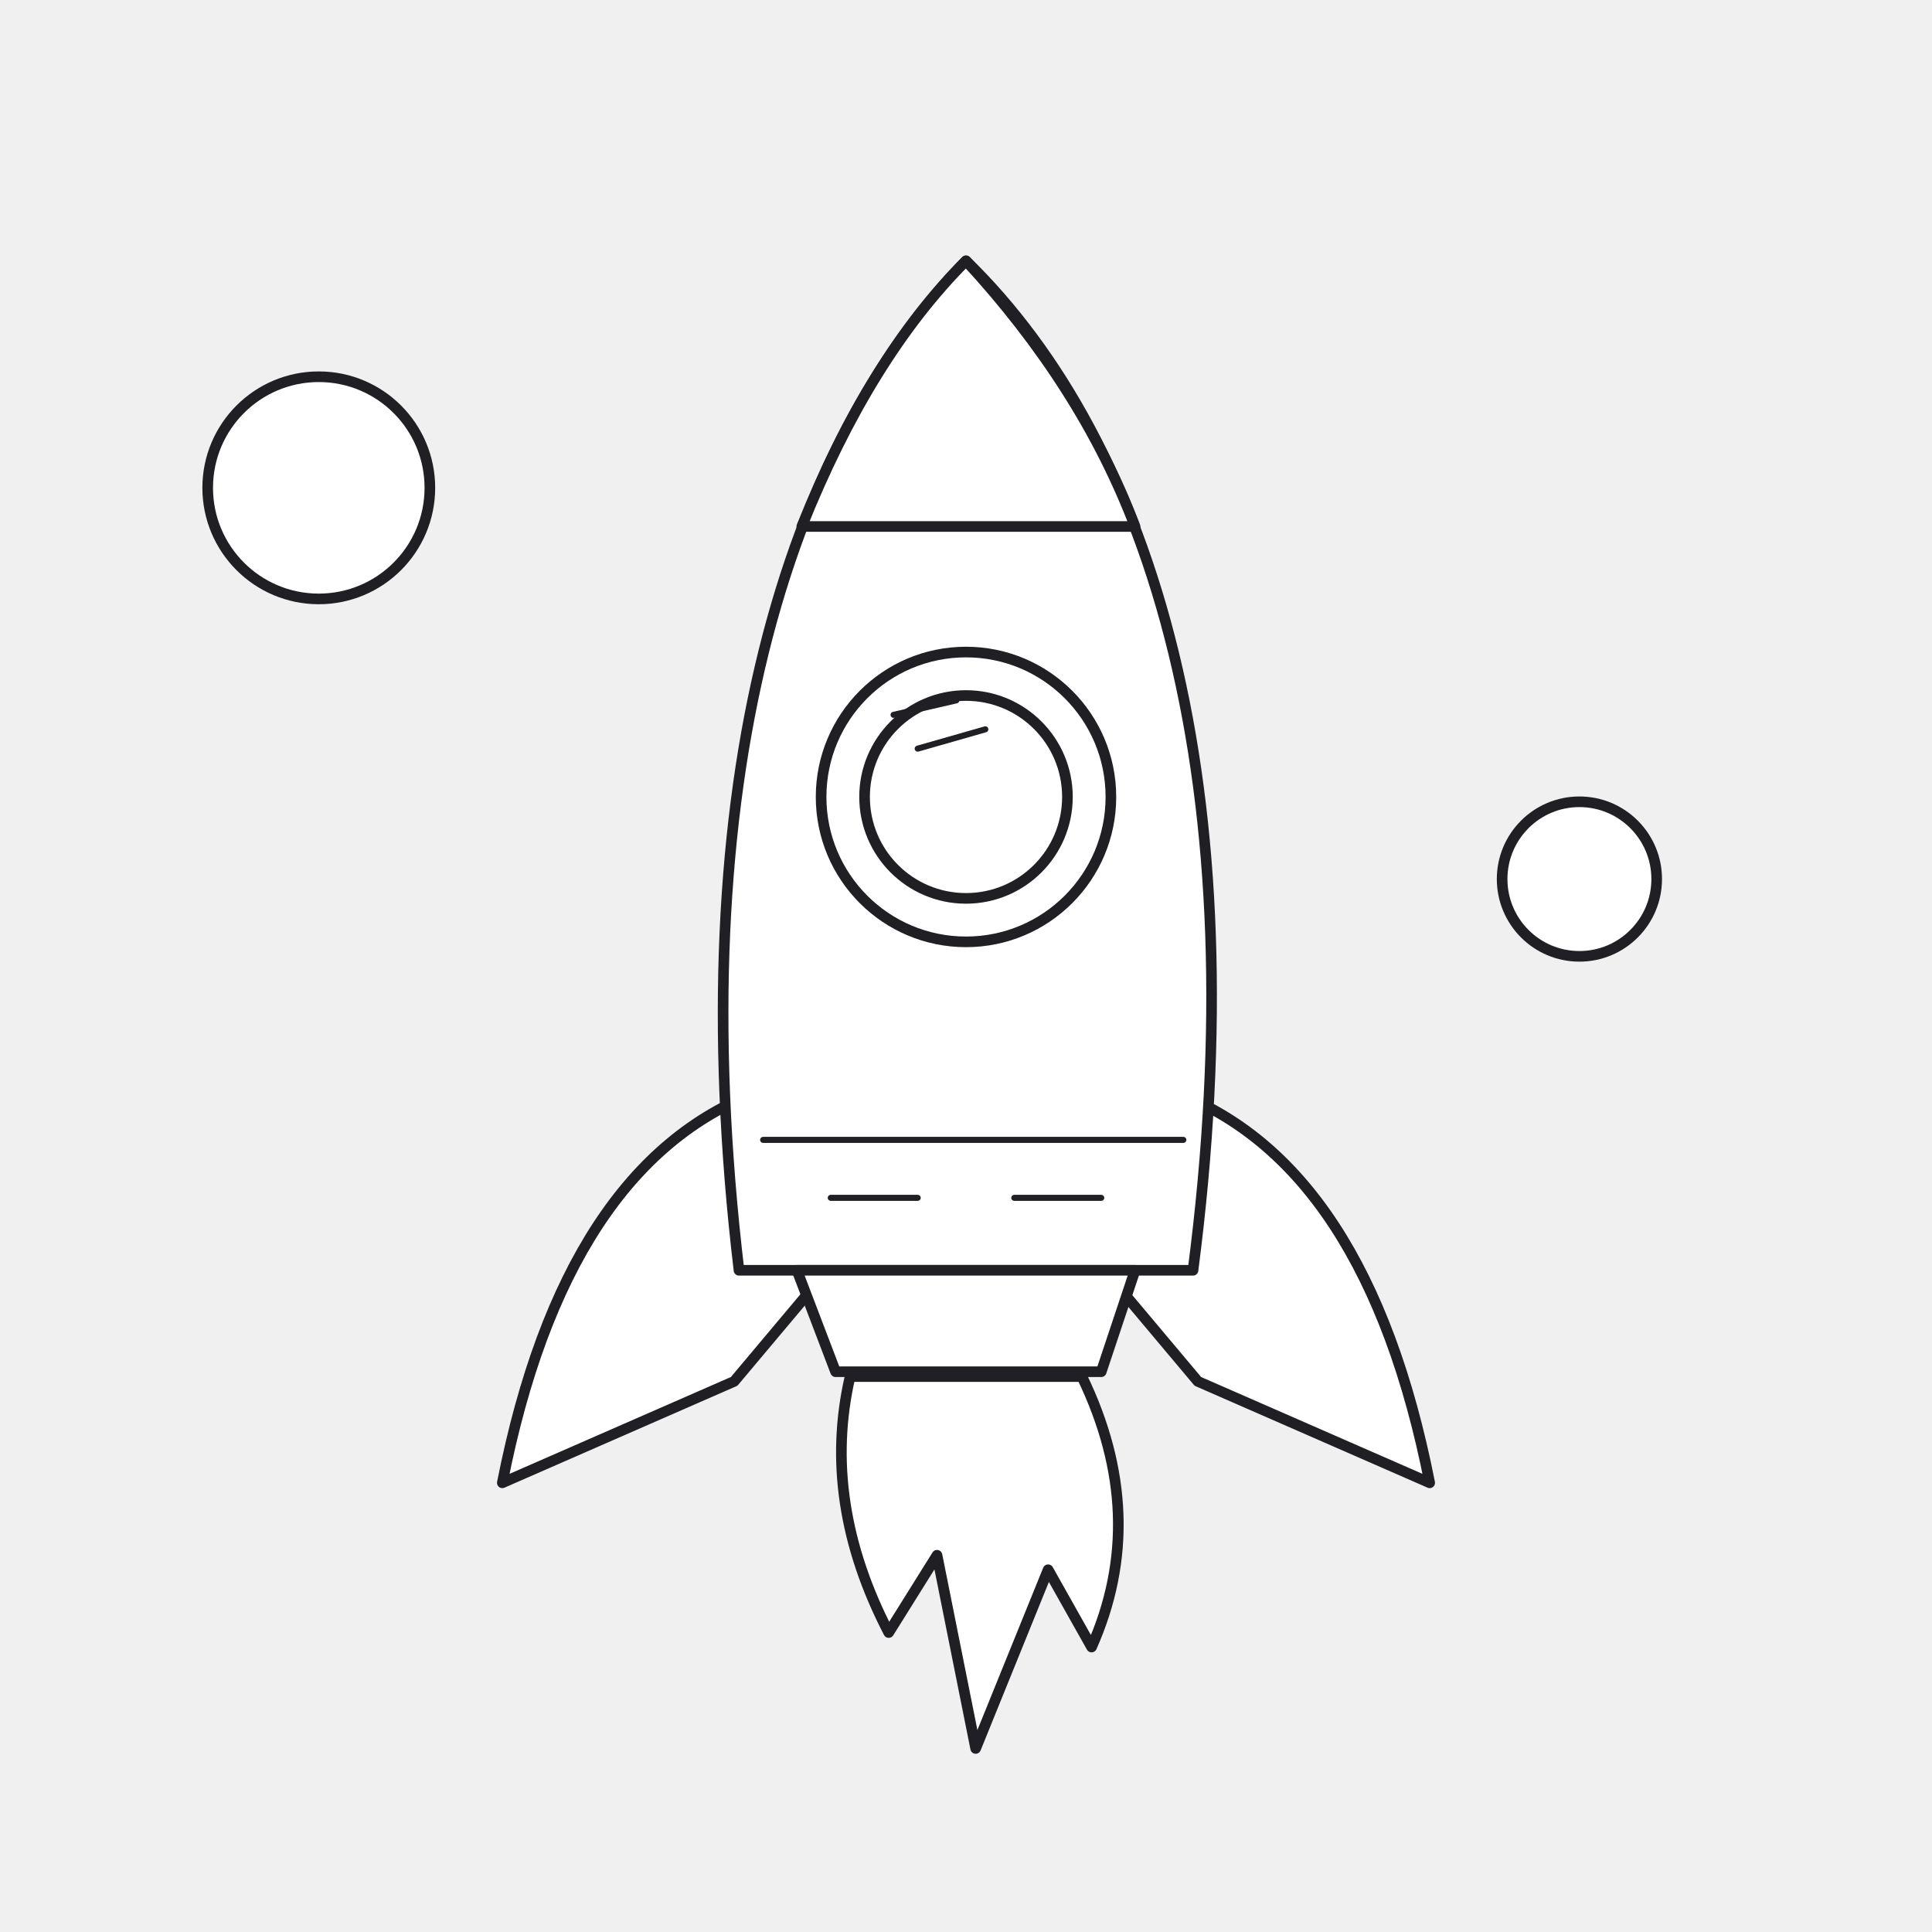
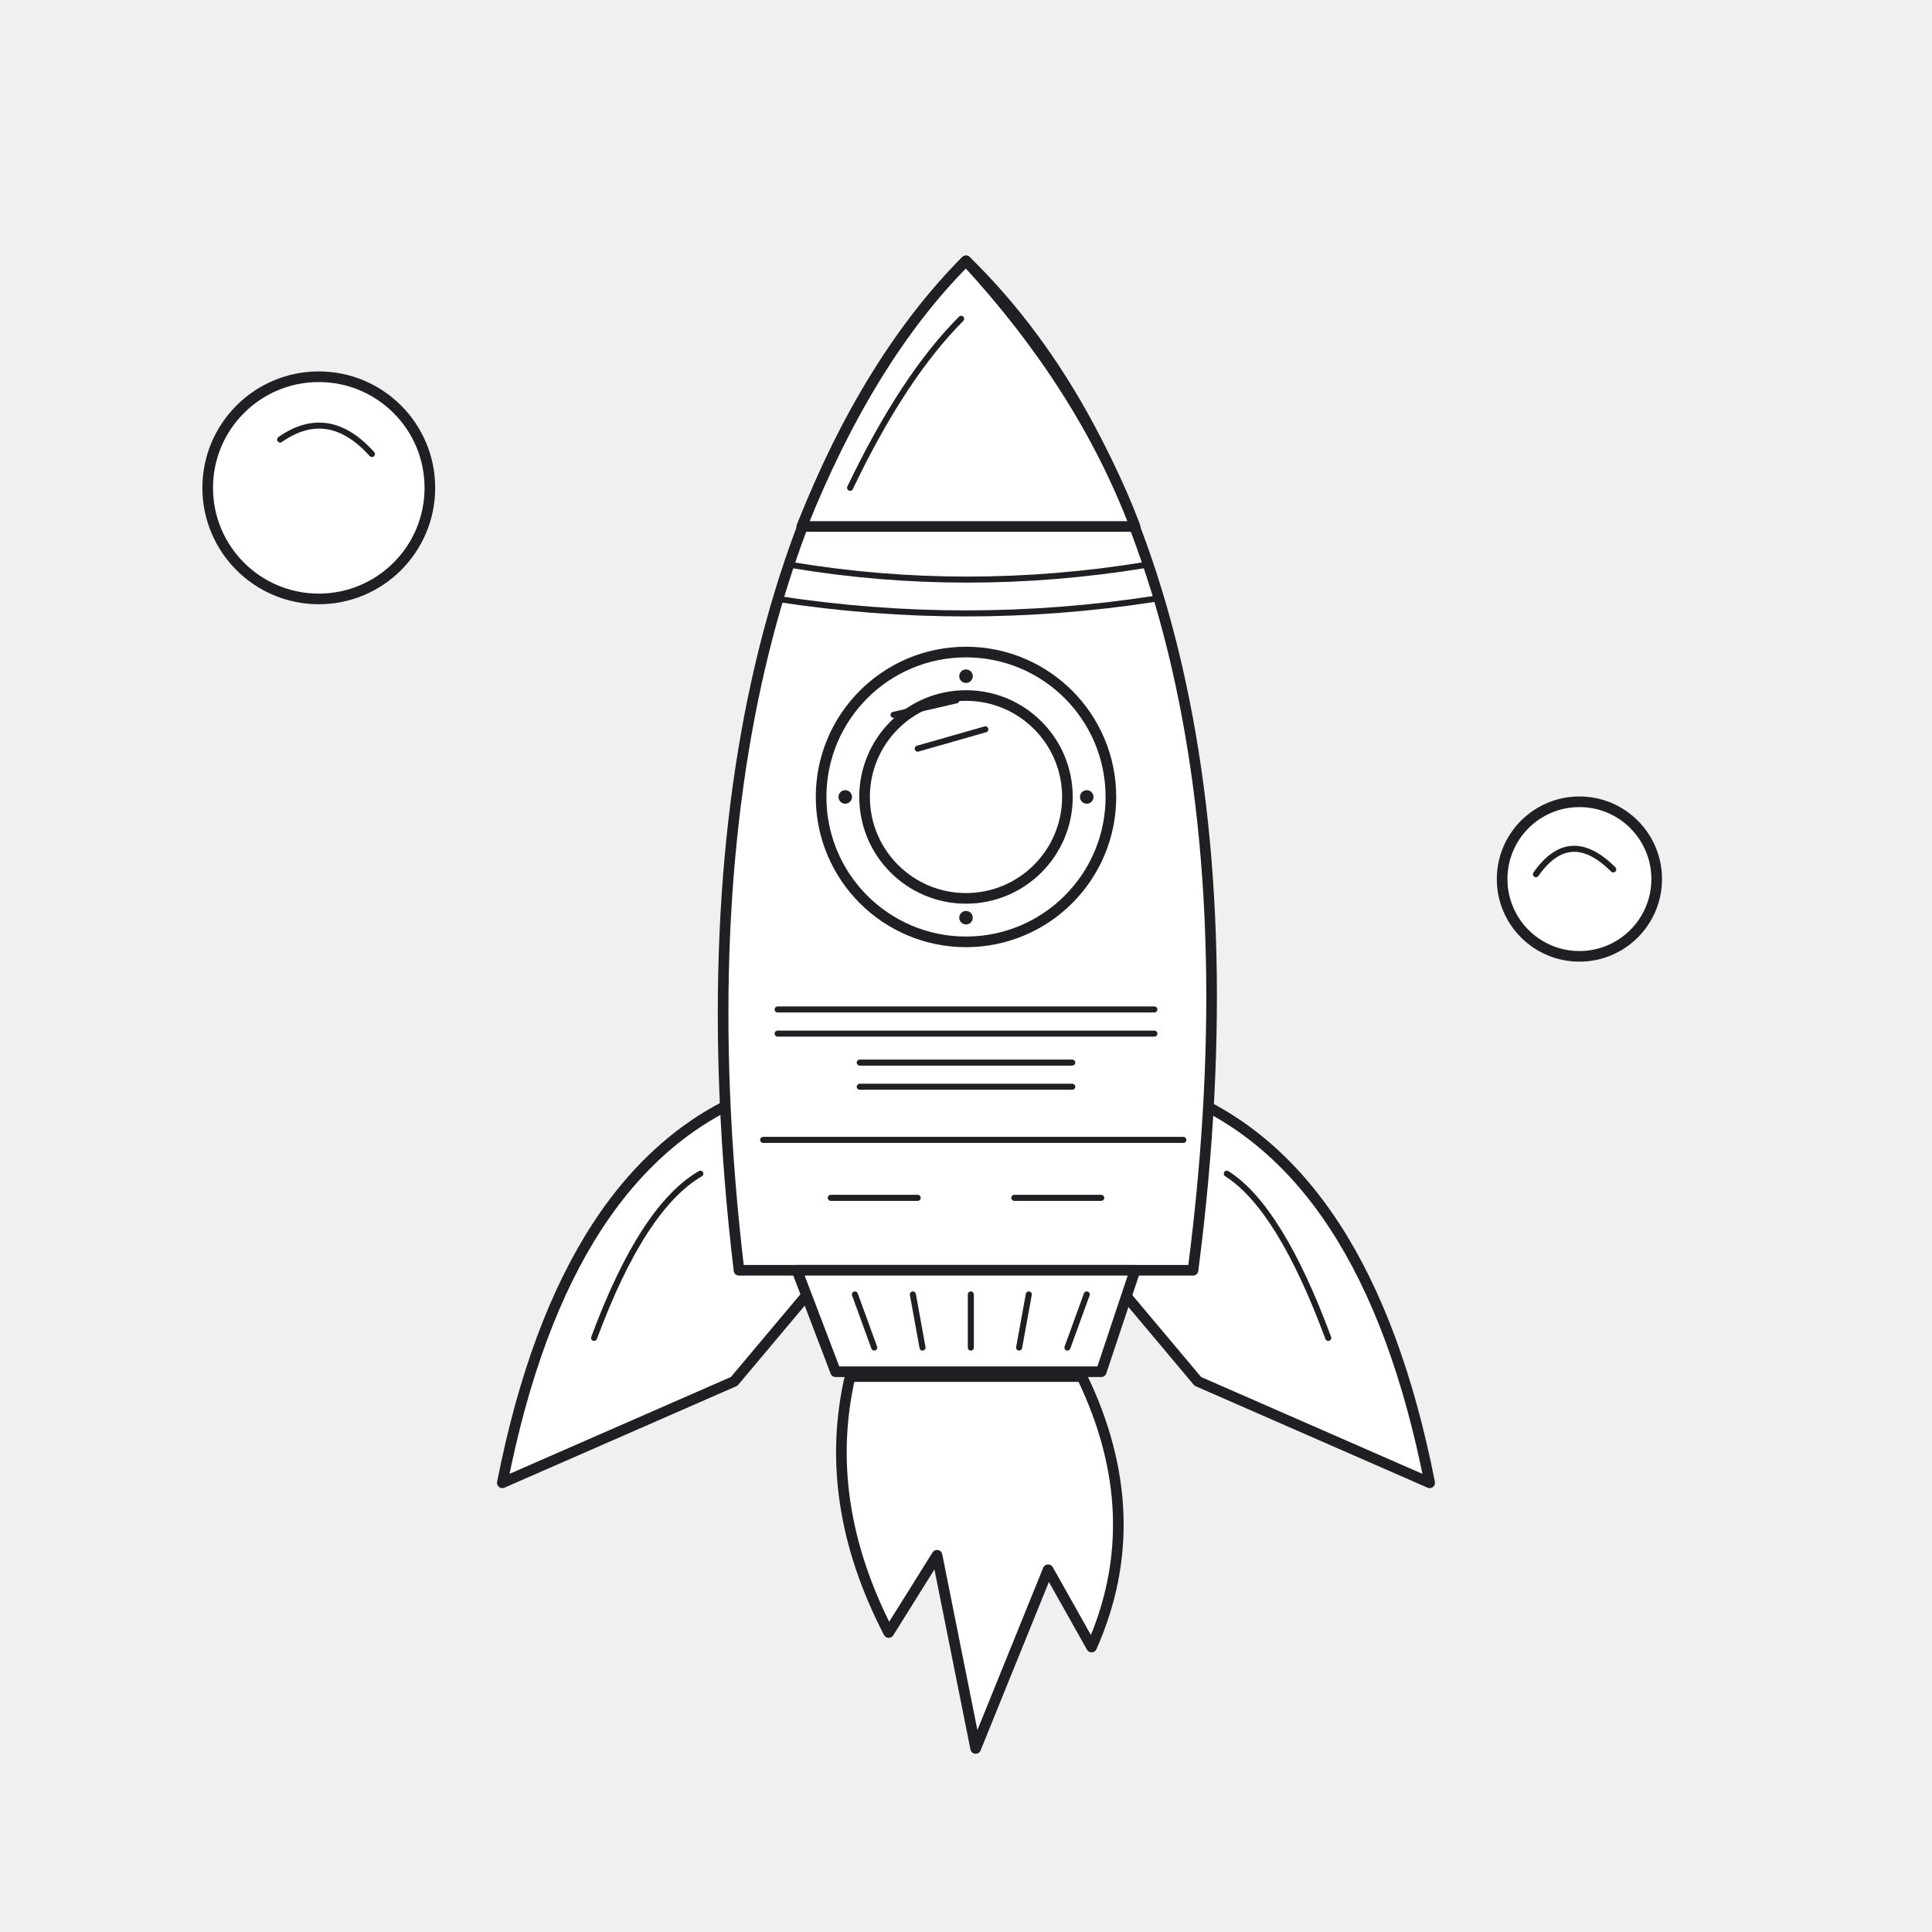
<svg xmlns="http://www.w3.org/2000/svg" viewBox="0 0 400 400" preserveAspectRatio="xMidYMid meet" role="img" aria-labelledby="art-title" data-art-version="2" data-complexity="detailed">
  <g fill="#ffffff" stroke="#202024" stroke-width="2.2" stroke-linecap="round" stroke-linejoin="round">
    <path data-region="left-fin" d="M157 226 Q117 241 104 307 L152 286 L173 261 Z" />
    <path data-region="right-fin" d="M243 226 Q283 241 296 307 L248 286 L227 261 Z" />
    <path data-region="body" d="M153 263 C141 162 163 92 200 54 C239 92 260 163 247 263 Z" />
    <path data-region="nose" d="M166 109 Q180 74 200 54 Q224 80 235 109 Z" />
    <path data-region="engine" d="M165 263 L235 263 L228 284 L173 284 Z" />
    <path data-region="window-rim" d="M170 165 a30 30 0 1 0 60 0 a30 30 0 1 0 -60 0 Z" />
    <path data-region="window" d="M179 165 a21 21 0 1 0 42 0 a21 21 0 1 0 -42 0 Z" />
    <path data-region="flame" d="M176 285 Q170 311 184 338 L194 322 L202 362 L217 325 L226 341 Q238 314 224 285 Z" />
    <path d="M158 236 h87 M172 248 h18 M210 248 h18 M185 148 l13 -3 M190 155 l14 -4" fill="none" stroke-width="1.25" pointer-events="none" />
    <path data-region="planet" d="M43 101 a23 23 0 1 0 46 0 a23 23 0 1 0 -46 0 Z" />
    <path data-region="moon" d="M311 182 a16 16 0 1 0 32 0 a16 16 0 1 0 -32 0 Z" />
+     <path d="M176 101 Q187 78 199 66 M164 117 Q200 123 237 117 M161 124 Q200 130 239 124 M161 209 H239 M161 214 H239 M178 220 H222 M178 225 H222 M177 268 L181 279 M189 268 L191 279 M201 268 V279 M213 268 L211 279 M225 268 L221 279 M123 277 Q133 250 145 243 M275 277 Q265 250 254 243 M58 91 Q68 84 77 94 M318 181 Q325 171 334 180" fill="none" stroke-width="1.25" pointer-events="none" />
+     <circle cx="200" cy="140" r="1.4" fill="#202024" stroke="none" pointer-events="none" />
+     <circle cx="200" cy="190" r="1.4" fill="#202024" stroke="none" pointer-events="none" />
+     <circle cx="175" cy="165" r="1.4" fill="#202024" stroke="none" pointer-events="none" />
+     <circle cx="225" cy="165" r="1.4" fill="#202024" stroke="none" pointer-events="none" />
  </g>
</svg>
